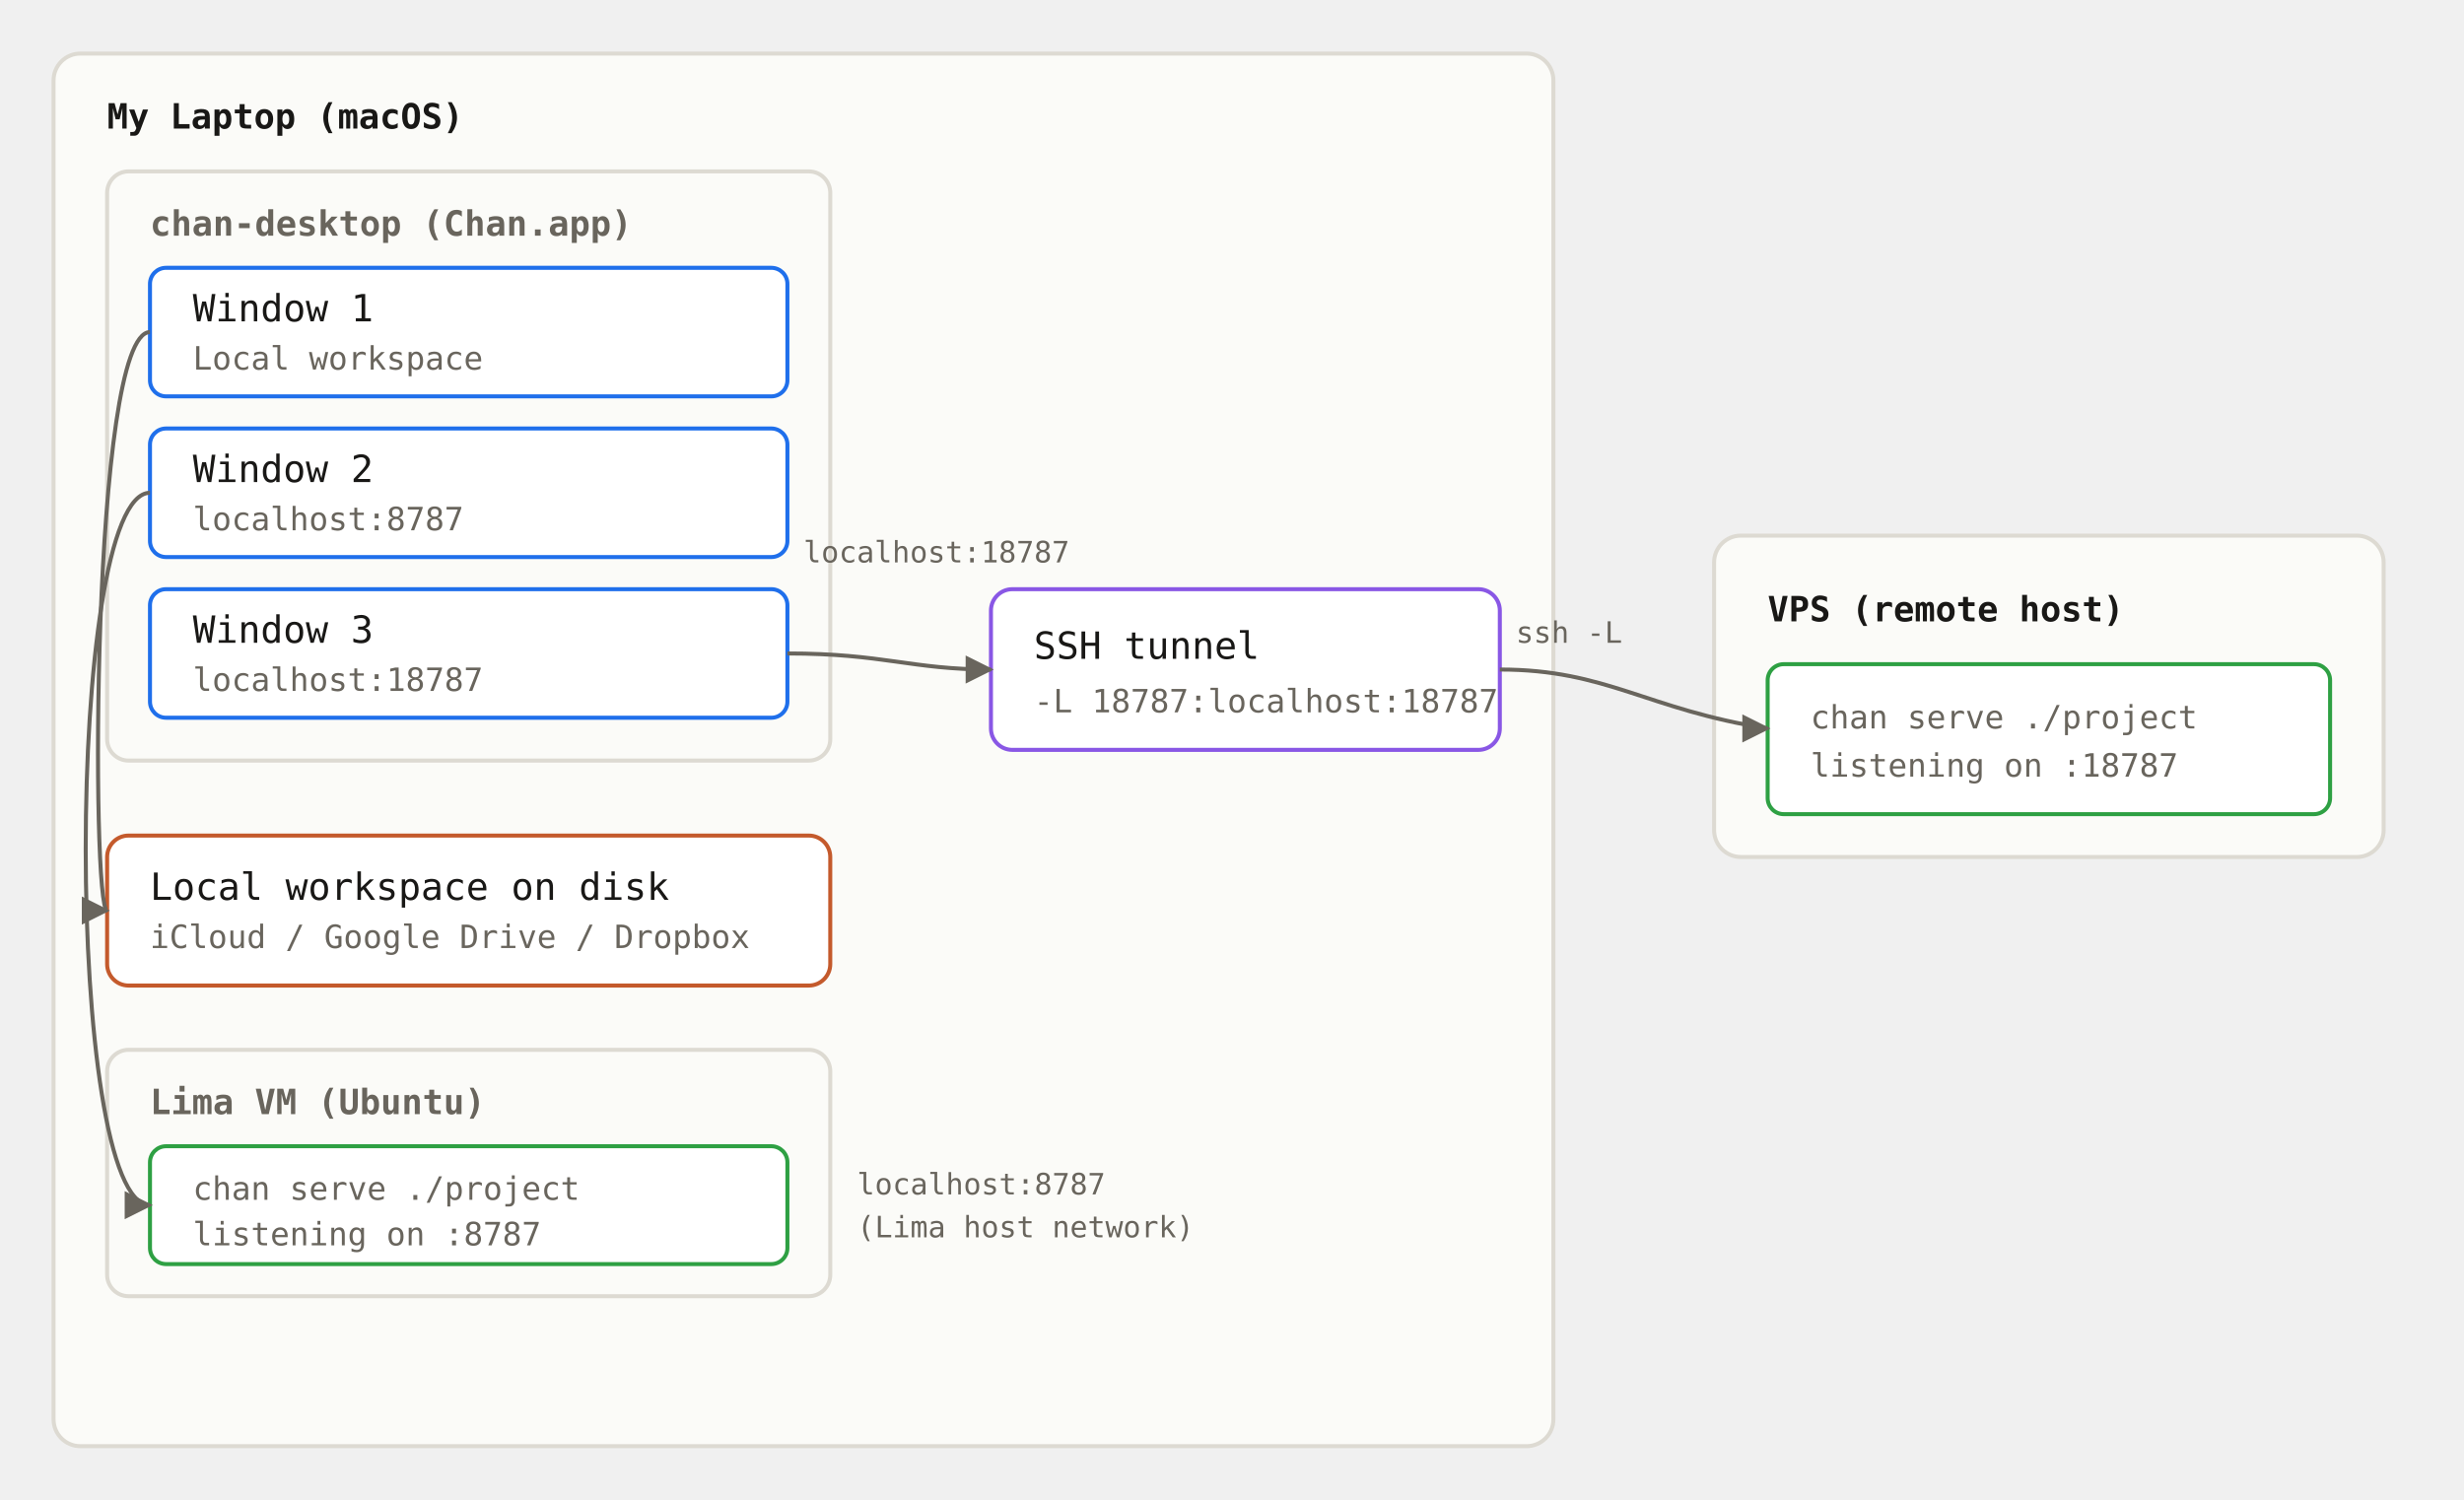
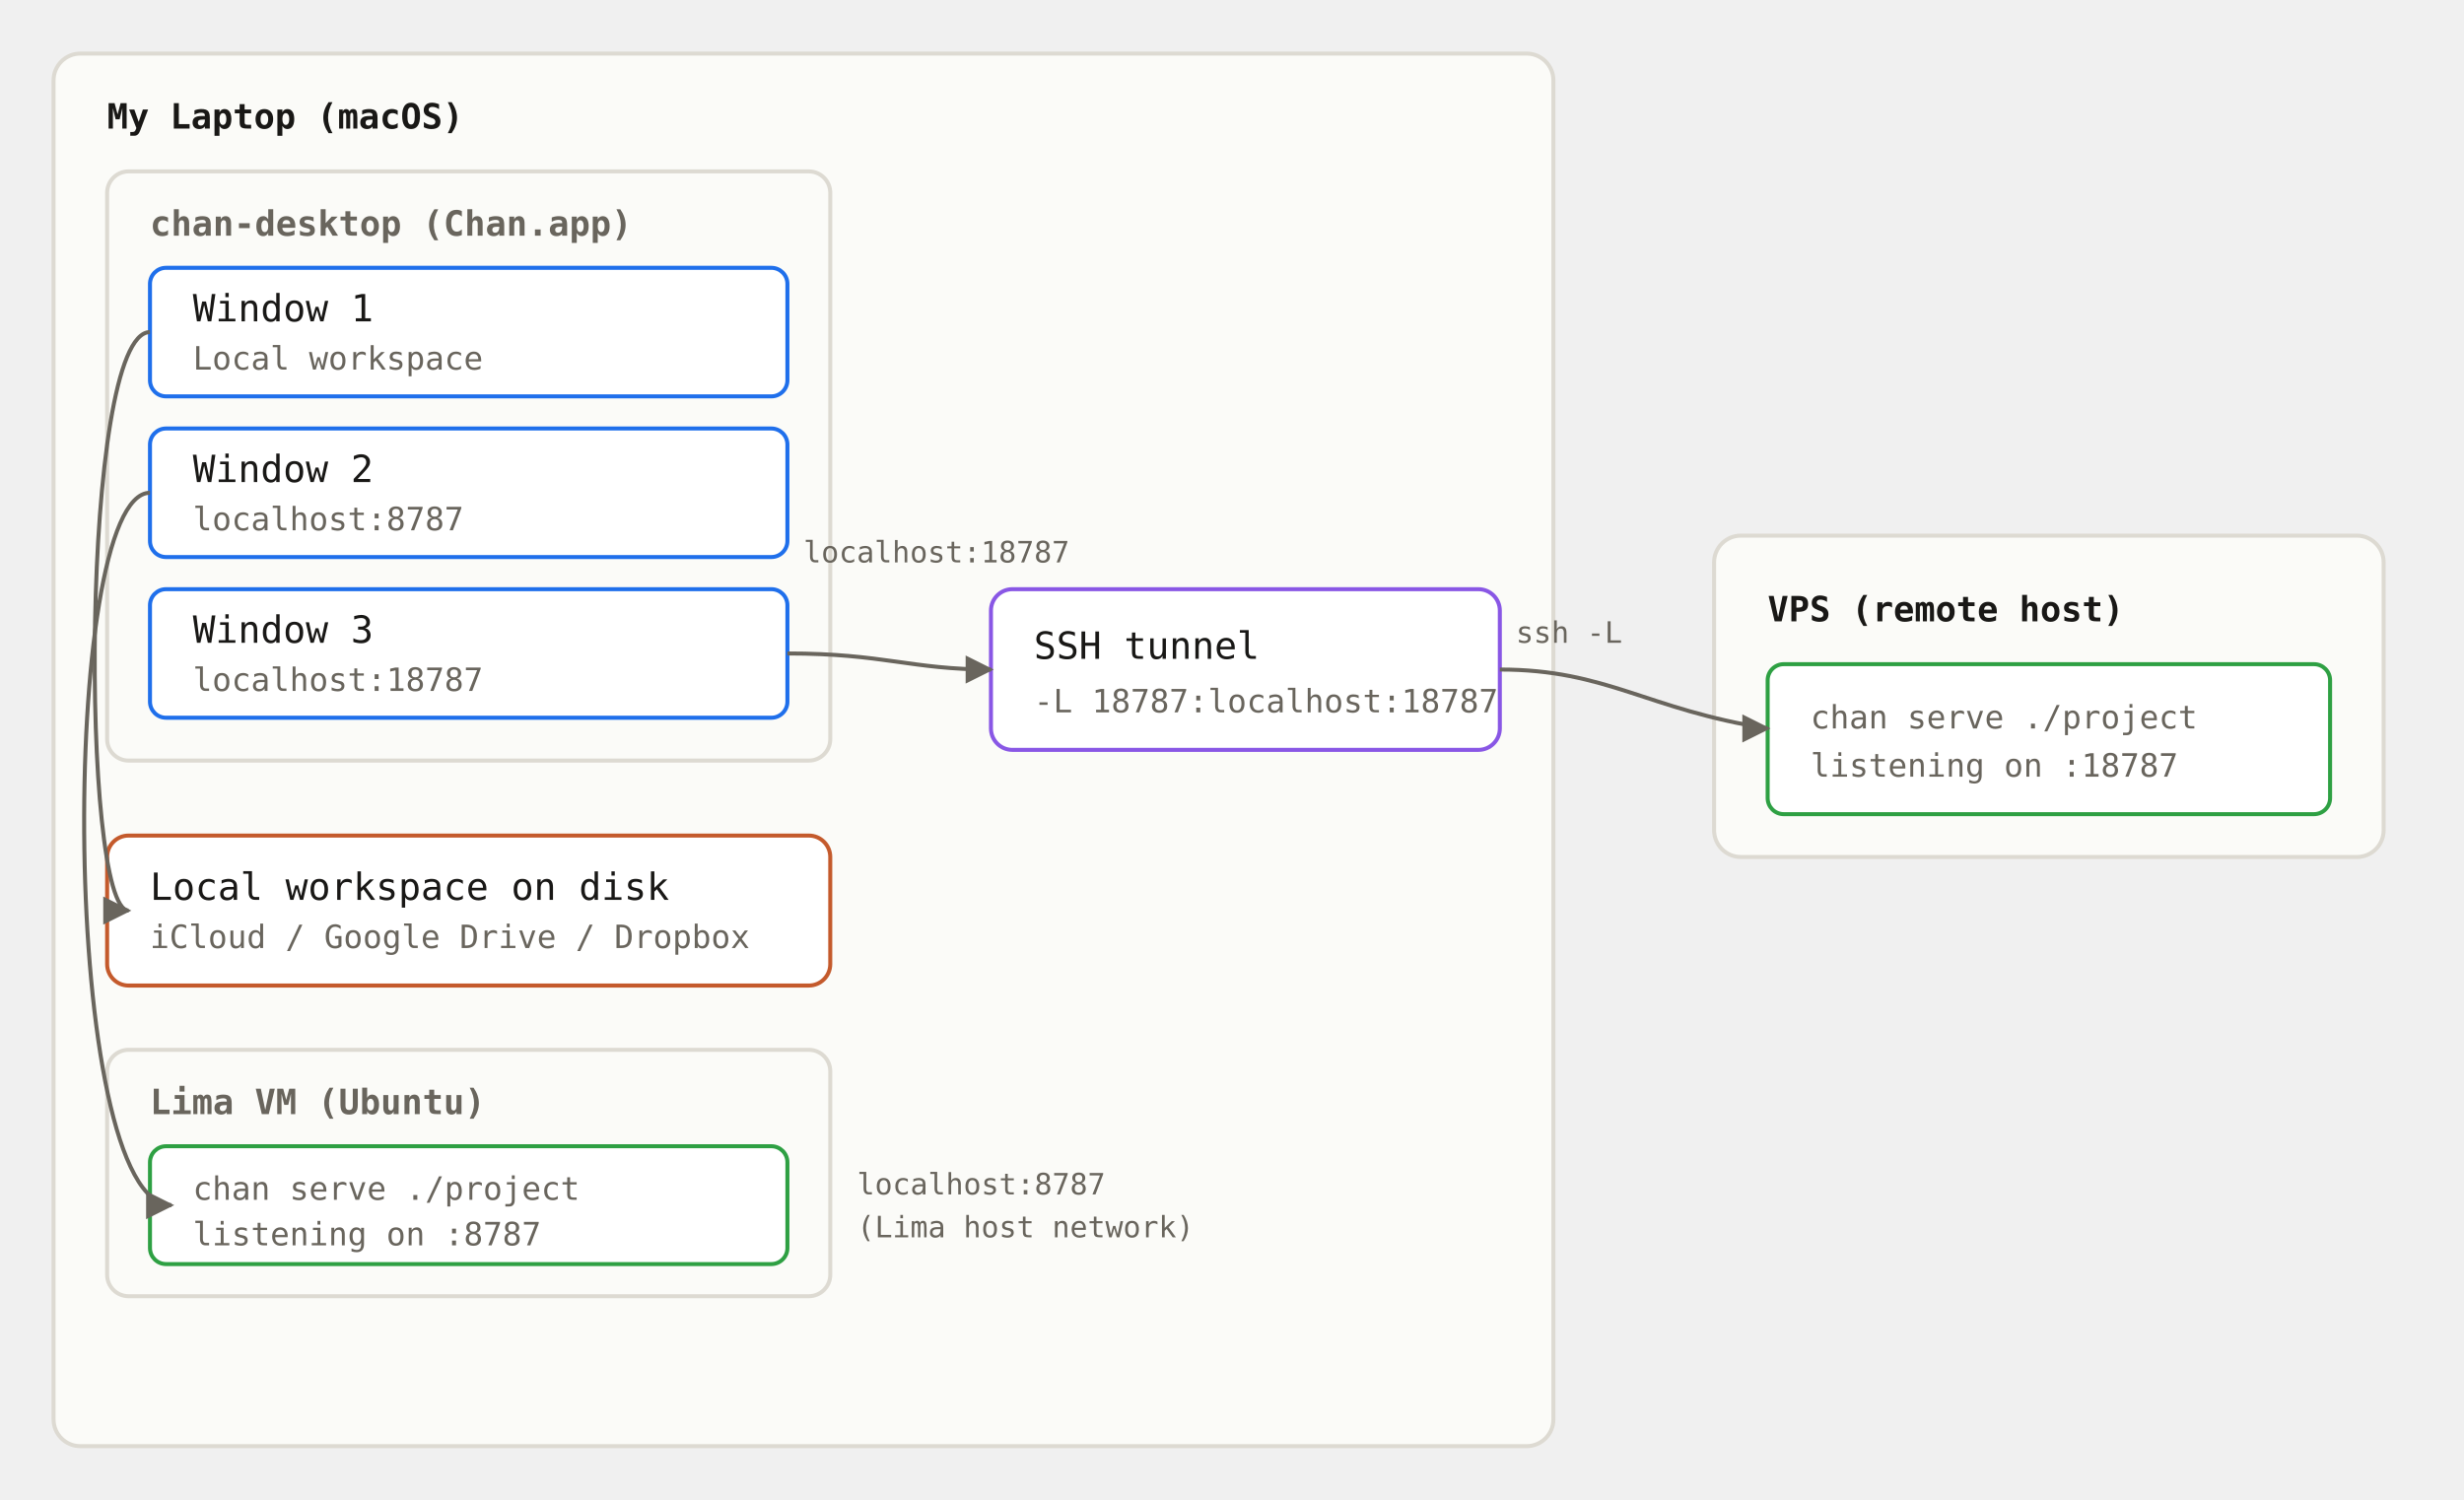
<svg xmlns="http://www.w3.org/2000/svg" viewBox="0 0 920 560" role="img" aria-labelledby="arch-title arch-desc" font-family="ui-monospace, SFMono-Regular, Menlo, Consolas, monospace">
  <style>
    .label { fill: #191816; font-size: 14px; }
    .sub   { fill: #69655d; font-size: 12px; }
    .edge  { stroke: #69655d; stroke-width: 1.5; fill: none; }
    .edgelabel { fill: #69655d; font-size: 11px; }
    .panel { fill: #ffffff; stroke: #dddad2; stroke-width: 1.5; }
    .group { fill: #fbfbf8; stroke: #dddad2; stroke-width: 1.5; }
    .win   { fill: #fff; stroke: #1f6feb; stroke-width: 1.5; }
    .serve { fill: #fff; stroke: #2ea043; stroke-width: 1.5; }
    .store { fill: #fff; stroke: #c45a2c; stroke-width: 1.5; }
    .net   { fill: #fff; stroke: #8957e5; stroke-width: 1.5; }
    .grouptitle { font-size: 13px; font-weight: 700; }
  </style>
  <defs>
    <marker id="arrow" viewBox="0 0 10 10" refX="9" refY="5" markerWidth="7" markerHeight="7" orient="auto-start-end">
      <path d="M0,0 L10,5 L0,10 z" fill="#69655d" />
    </marker>
  </defs>
  <rect class="group" x="20" y="20" width="560" height="520" rx="10" />
  <text class="grouptitle label" x="40" y="48">My Laptop (macOS)</text>
  <rect class="group" x="40" y="64" width="270" height="220" rx="8" />
  <text class="grouptitle sub" x="56" y="88">chan-desktop (Chan.app)</text>
  <rect class="win" x="56" y="100" width="238" height="48" rx="6" />
  <text class="label" x="72" y="120">Window 1</text>
  <text class="sub" x="72" y="138">Local workspace</text>
  <rect class="win" x="56" y="160" width="238" height="48" rx="6" />
  <text class="label" x="72" y="180">Window 2</text>
  <text class="sub" x="72" y="198">localhost:8787</text>
  <rect class="win" x="56" y="220" width="238" height="48" rx="6" />
  <text class="label" x="72" y="240">Window 3</text>
  <text class="sub" x="72" y="258">localhost:18787</text>
  <rect class="store" x="40" y="312" width="270" height="56" rx="8" />
  <text class="label" x="56" y="336">Local workspace on disk</text>
  <text class="sub" x="56" y="354">iCloud / Google Drive / Dropbox</text>
  <rect class="group" x="40" y="392" width="270" height="92" rx="8" />
  <text class="grouptitle sub" x="56" y="416">Lima VM (Ubuntu)</text>
  <rect class="serve" x="56" y="428" width="238" height="44" rx="6" />
  <text class="sub" x="72" y="448">chan serve ./project</text>
  <text class="sub" x="72" y="465">listening on :8787</text>
  <rect class="net" x="370" y="220" width="190" height="60" rx="8" />
  <text class="label" x="386" y="246">SSH tunnel</text>
  <text class="sub" x="386" y="266">-L 18787:localhost:18787</text>
  <rect class="group" x="640" y="200" width="250" height="120" rx="10" />
  <text class="grouptitle label" x="660" y="232">VPS (remote host)</text>
  <rect class="serve" x="660" y="248" width="210" height="56" rx="6" />
  <text class="sub" x="676" y="272">chan serve ./project</text>
  <text class="sub" x="676" y="290">listening on :18787</text>
-   <path class="edge" marker-end="url(#arrow)" d="M56,124 C34,124 34,340 40,340" />
-   <path class="edge" marker-end="url(#arrow)" d="M56,184 C24,184 24,450 56,450" />
+   <path class="edge" marker-end="url(#arrow)" d="M56,124 C30,124 30,340 48,340" />
+   <path class="edge" marker-end="url(#arrow)" d="M56,184 C22,184 22,450 64,450" />
  <text class="edgelabel" x="320" y="446">localhost:8787</text>
  <text class="edgelabel" x="320" y="462">(Lima host network)</text>
  <path class="edge" marker-end="url(#arrow)" d="M294,244 C330,244 340,250 370,250" />
  <text class="edgelabel" x="300" y="210">localhost:18787</text>
  <path class="edge" marker-end="url(#arrow)" d="M560,250 C600,250 615,265 660,272" />
  <text class="edgelabel" x="566" y="240">ssh -L</text>
</svg>
